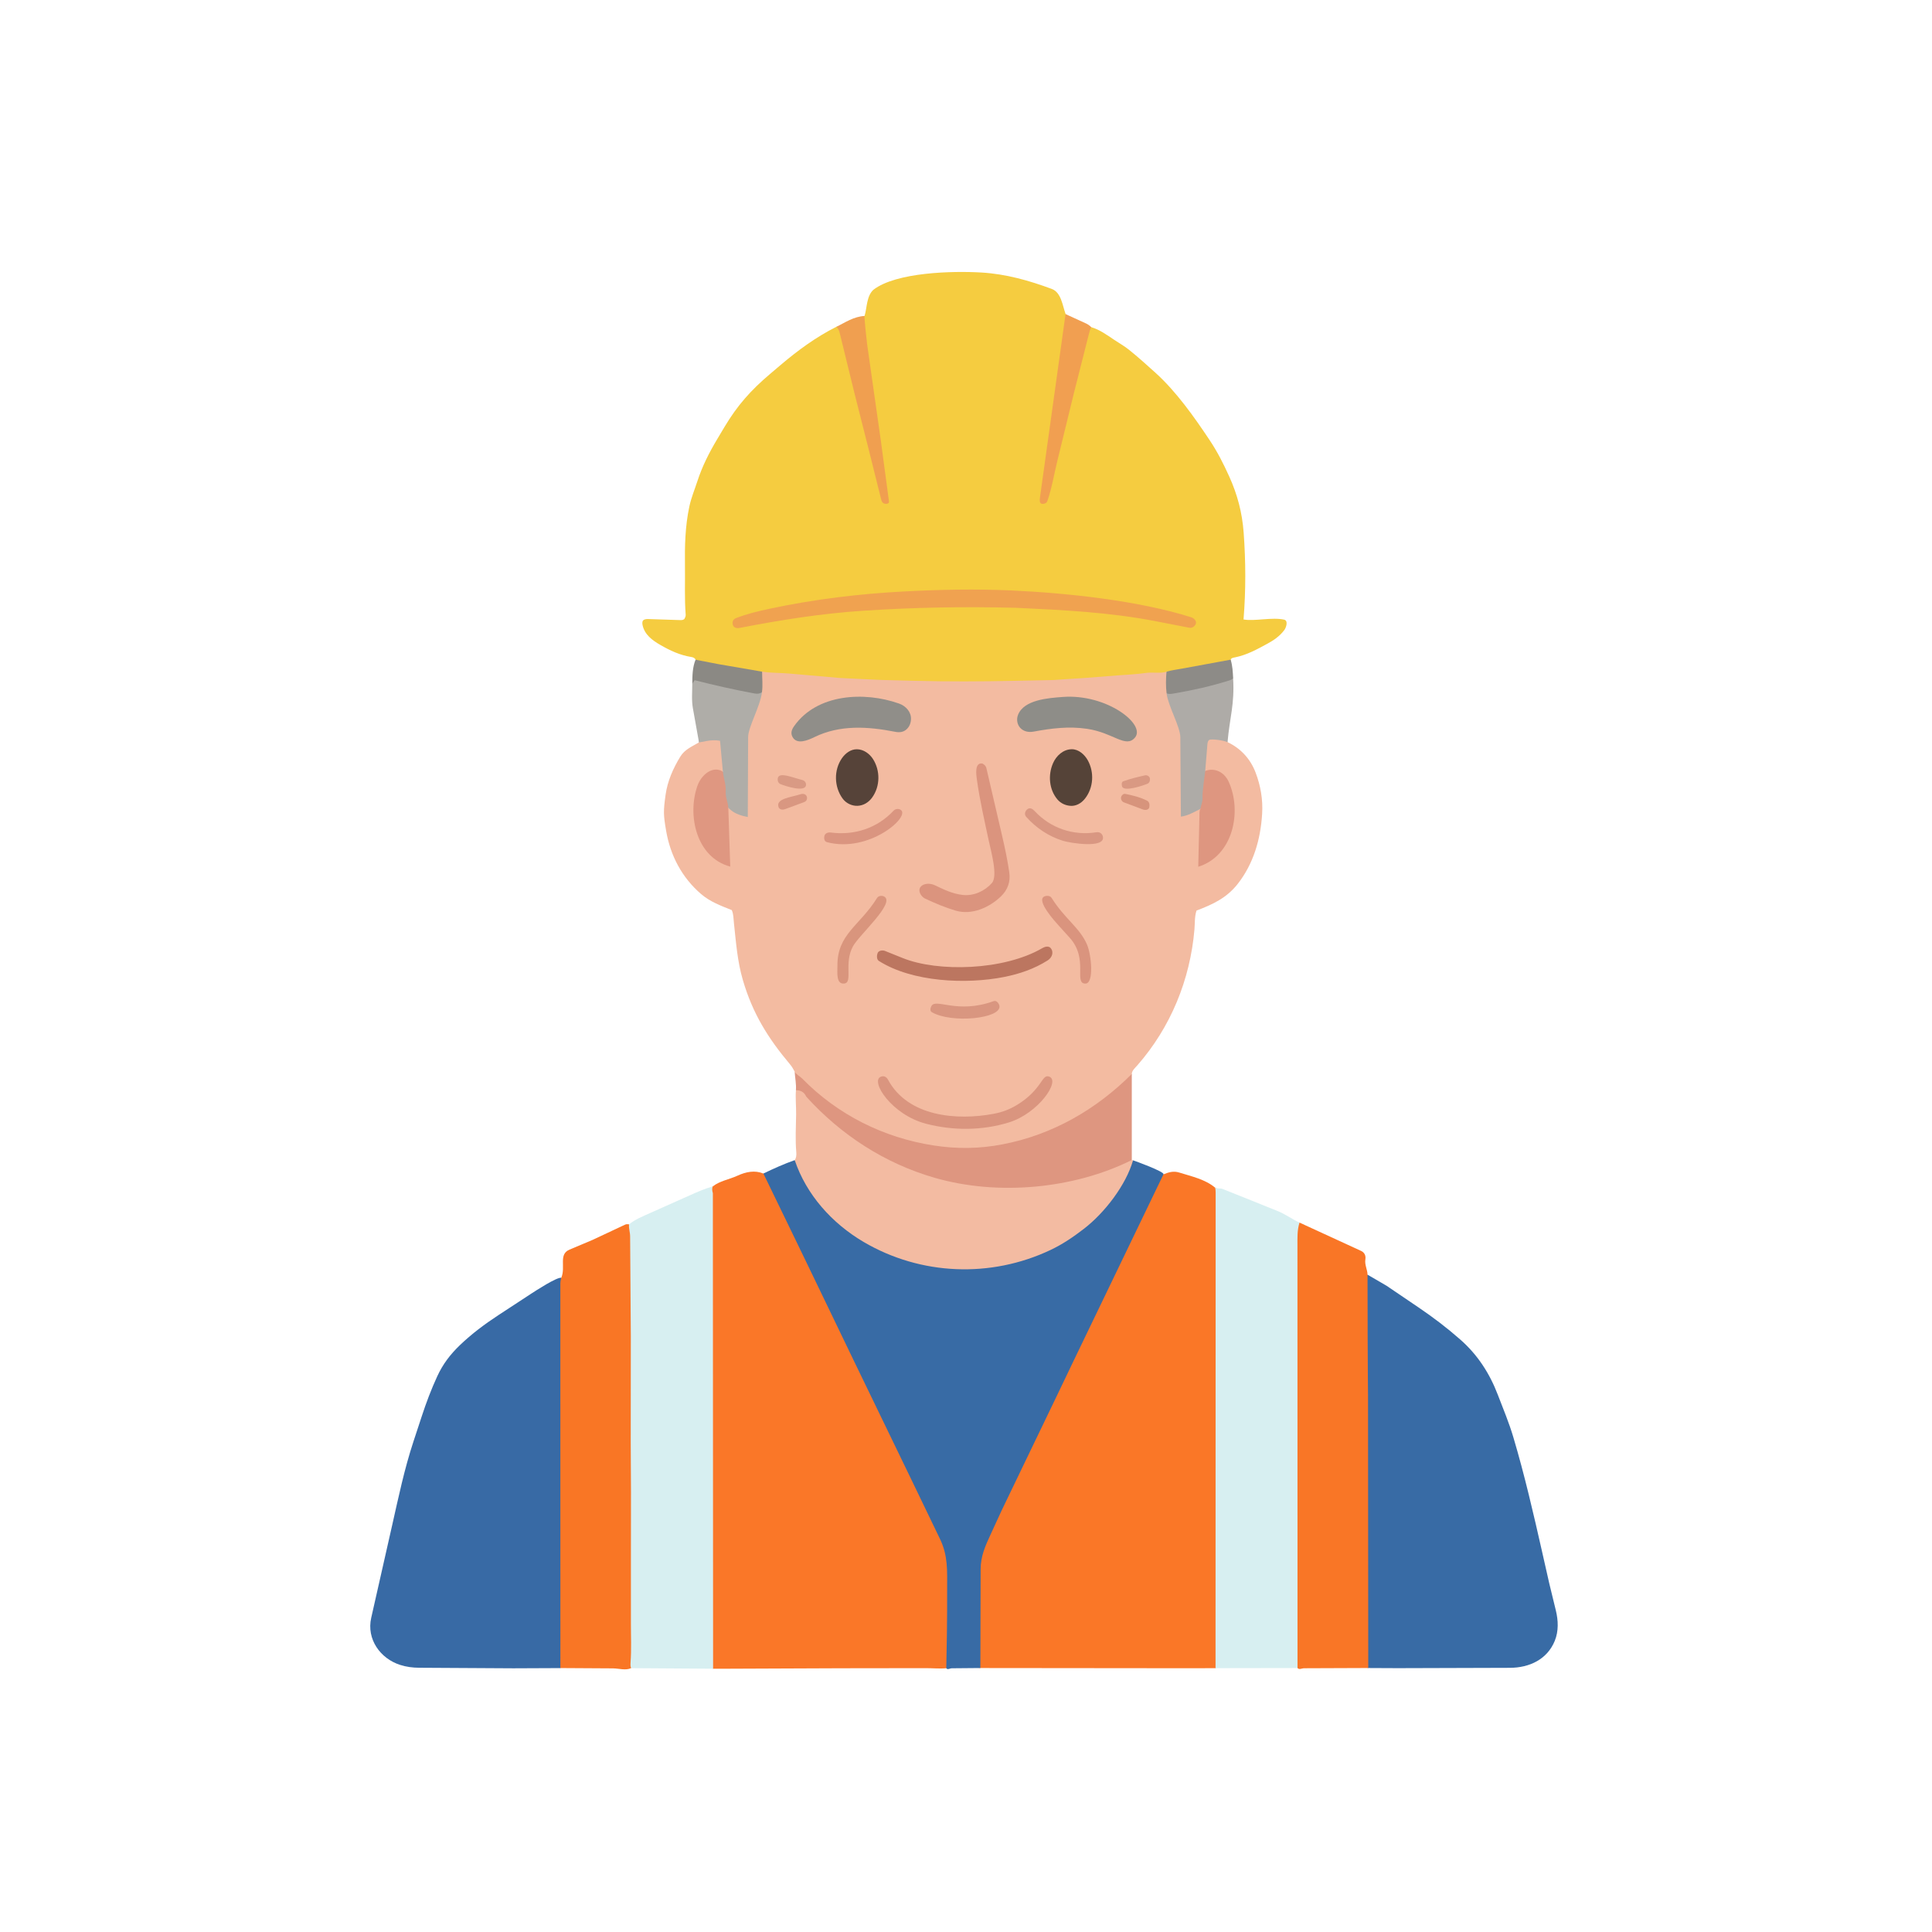
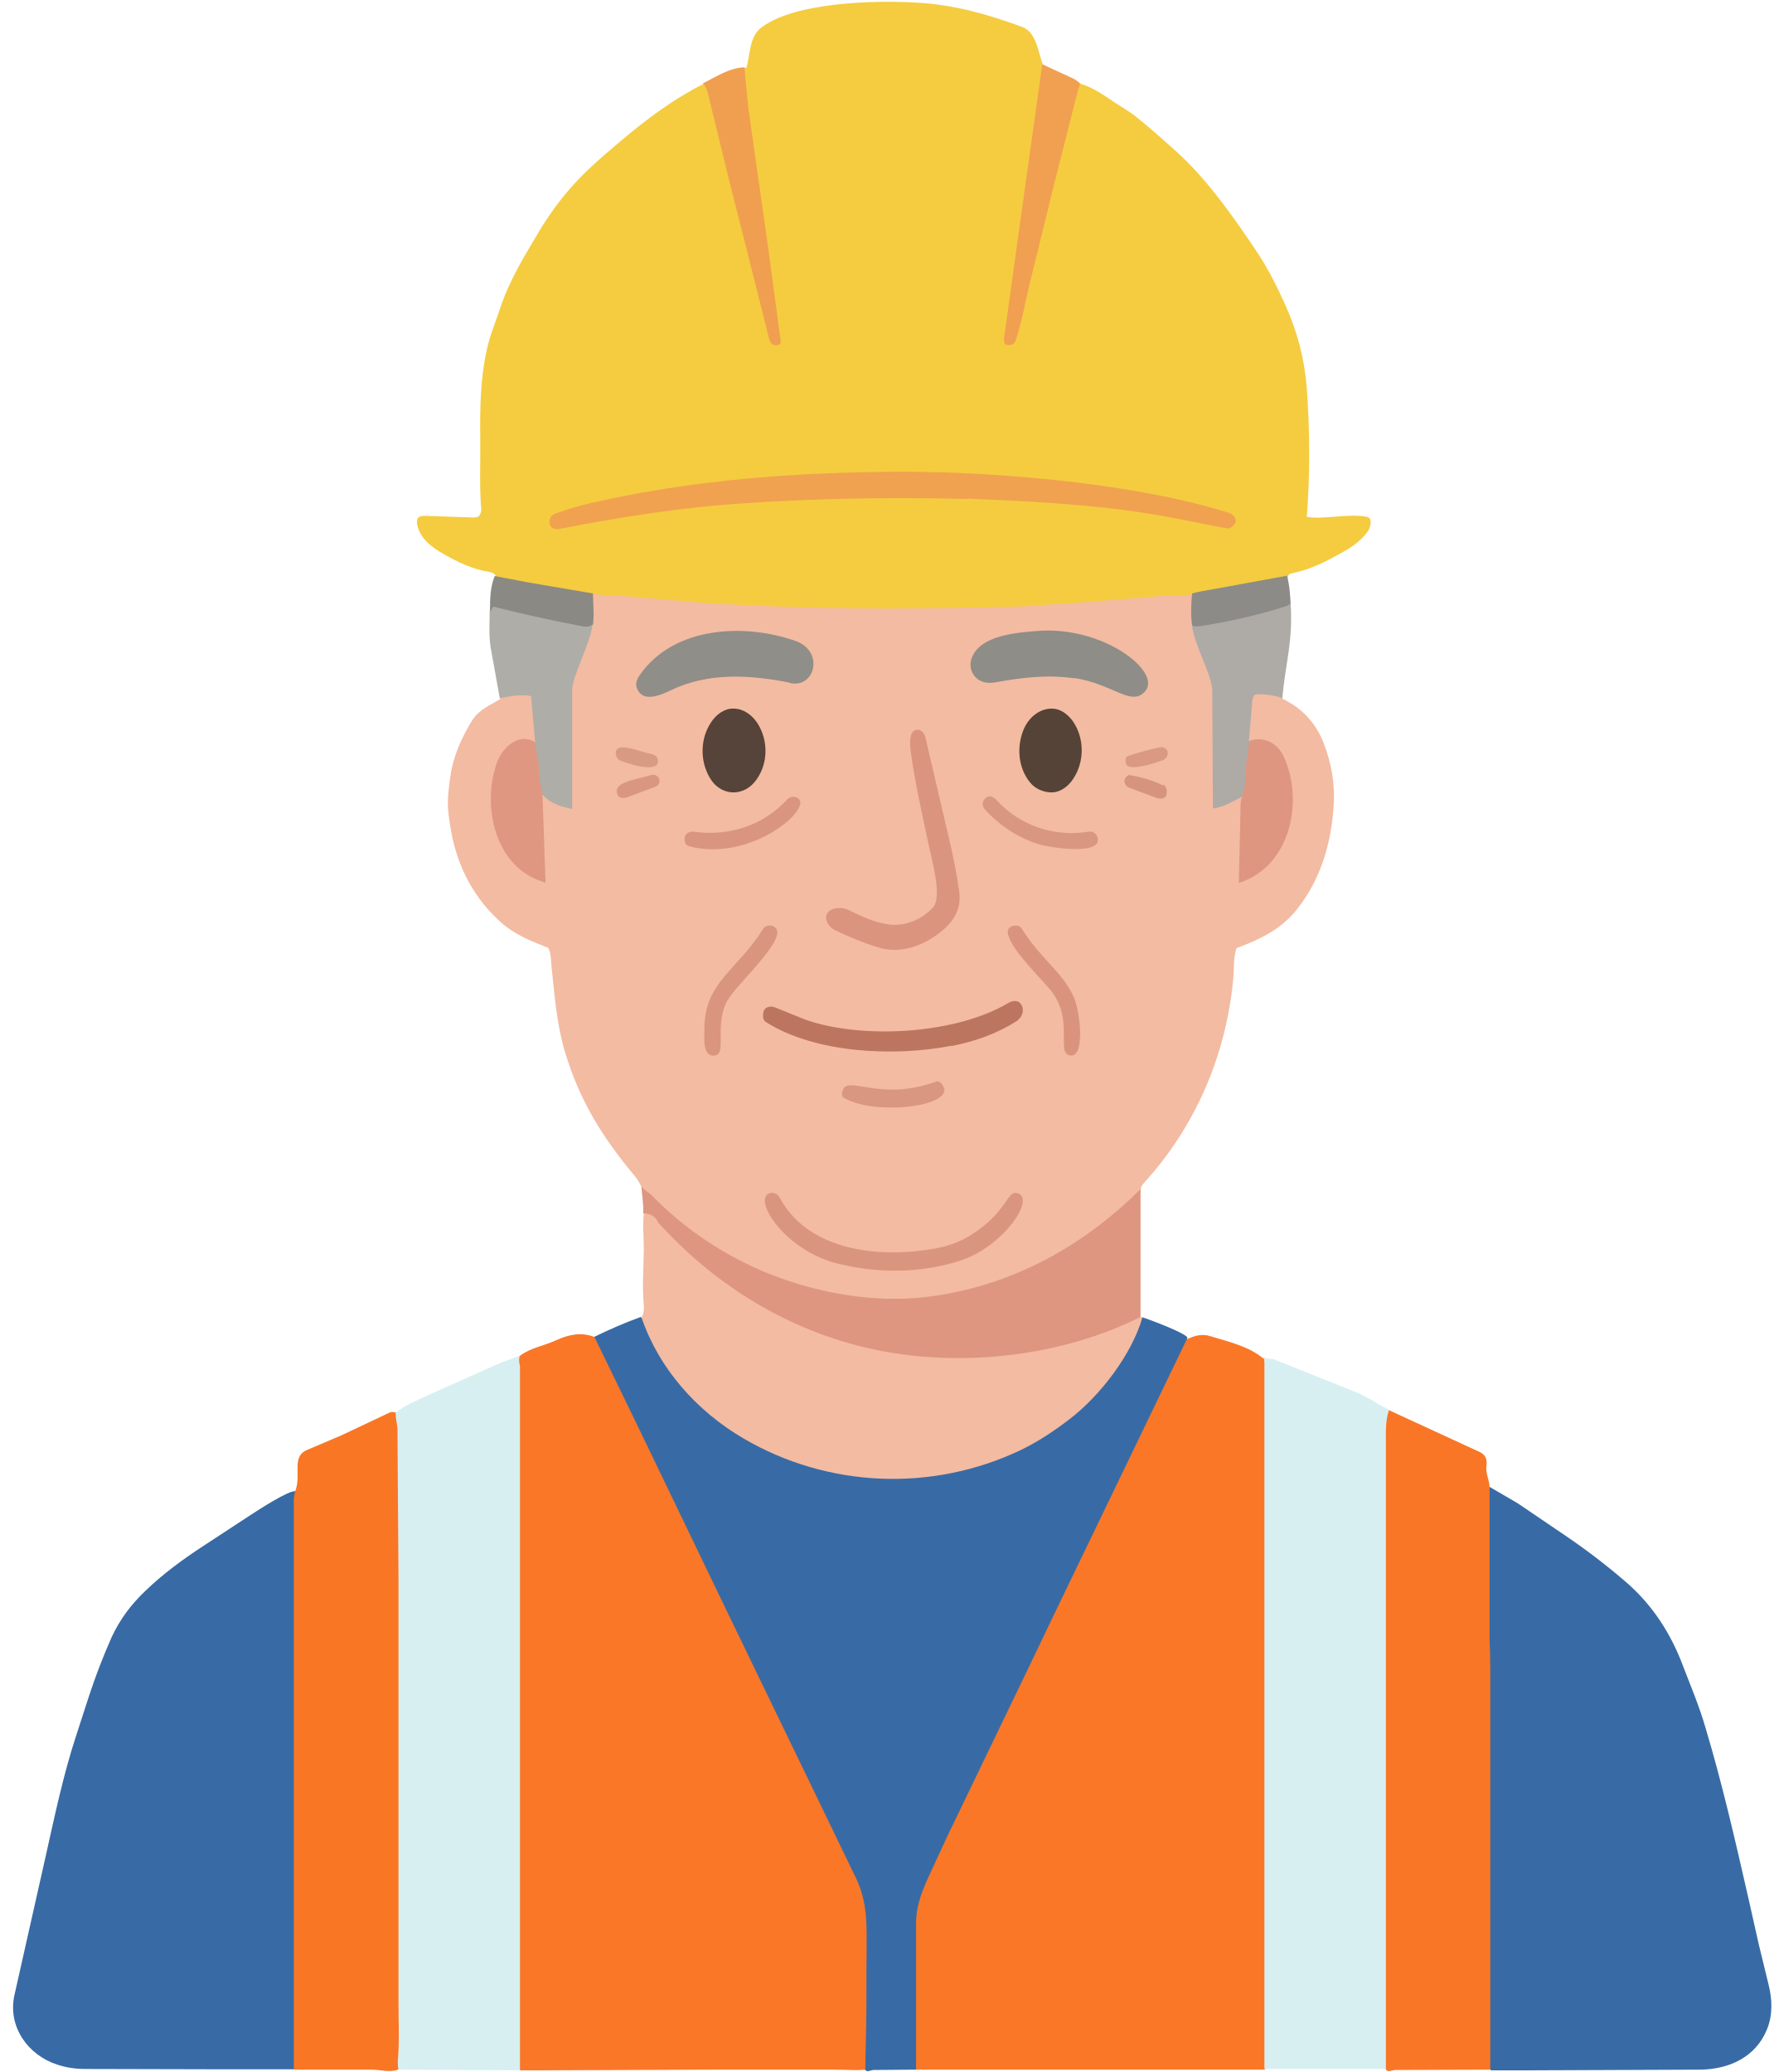
- <svg xmlns="http://www.w3.org/2000/svg" id="Layer_1" data-name="Layer 1" viewBox="0 0 850.32 850.32">
+ <svg xmlns="http://www.w3.org/2000/svg" id="Layer_1" version="1.1" viewBox="0 0 528.4 615.8">
  <defs>
    <style>
-       .cls-1 {
+       .st0 {
        fill: #fa7728;
      }

-       .cls-2 {
+       .st1 {
        fill: #fa7727;
      }

-       .cls-3 {
+       .st2 {
        fill: #554338;
      }

-       .cls-4 {
+       .st3 {
        fill: #564339;
      }

-       .cls-5 {
+       .st4 {
        fill: #f97626;
      }

-       .cls-6 {
+       .st5 {
        fill: #908e89;
      }

-       .cls-7 {
+       .st6 {
        fill: #db947e;
      }

-       .cls-8 {
+       .st7 {
        fill: #f97625;
      }

-       .cls-9 {
+       .st8 {
        fill: #f5cc40;
      }

-       .cls-10 {
+       .st9 {
        fill: #d99983;
      }

-       .cls-11 {
+       .st10 {
        fill: #386ba5;
      }

-       .cls-12 {
+       .st11 {
        fill: #d99a84;
      }

-       .cls-13 {
+       .st12 {
        fill: #d99782;
      }

-       .cls-14 {
+       .st13 {
        fill: #aeaba7;
      }

-       .cls-15 {
+       .st14 {
        fill: #da957f;
      }

-       .cls-16 {
+       .st15 {
        fill: #386aa5;
      }

-       .cls-17 {
+       .st16 {
        fill: #f3bba2;
      }

-       .cls-18 {
+       .st17 {
        fill: #df9781;
      }

-       .cls-19 {
+       .st18 {
        fill: #bc7660;
      }

-       .cls-20 {
+       .st19 {
        fill: #f19f51;
      }

-       .cls-21 {
+       .st20 {
        fill: #d9957d;
      }

-       .cls-22 {
+       .st21 {
        fill: #8d8b87;
      }

-       .cls-23 {
+       .st22 {
        fill: #da947e;
      }

-       .cls-24 {
+       .st23 {
        fill: #f0a250;
      }

-       .cls-25 {
+       .st24 {
        fill: #afada8;
      }

-       .cls-26 {
+       .st25 {
        fill: #d99781;
      }

-       .cls-27 {
+       .st26 {
        fill: #de9680;
      }

-       .cls-28 {
+       .st27 {
        fill: #8b8984;
      }

-       .cls-29 {
+       .st28 {
        fill: #8e8d88;
      }

-       .cls-30 {
+       .st29 {
        fill: #d99680;
      }

-       .cls-31 {
+       .st30 {
        fill: #f09f50;
      }

-       .cls-32 {
+       .st31 {
        fill: #d7947c;
      }

-       .cls-33 {
+       .st32 {
        fill: #da9580;
      }

-       .cls-34 {
+       .st33 {
        fill: #d7eff1;
      }

-       .cls-35 {
+       .st34 {
        fill: #f3bba1;
      }
    </style>
  </defs>
-   <path class="cls-35" d="M513.4,295.65c1.23,2.57,1.18,6.91.05,9.52l1.06.56c2.04,5.87,4,11.76,5.88,17.67l.32,34.75c2.25-.49,4.38-1.36,6.39-2.59l1.2.47.65,1.06-.56,22.75c12.83-4.57,16.24-20.13,12.72-32.28-1.39-4.79-4.26-8.84-9.7-7.58l-.93-.7c-.36-.13-.91-.33-.91-.62,0-2.06.78-12.52,1.7-13.44,1.14-1.14,4.2-.74,5.78-.42,1.9.04,2.98.66,3.25,1.84,5.68,2.7,9.99,7.25,12.32,13.38,2.21,5.81,3.26,11.9,2.88,18.12-.68,11.27-3.81,22.04-10.76,30.9-4.89,6.22-10.99,9.01-18.13,11.73-.9,2.82-.66,5.44-.91,8.37-1.9,22.12-10.48,43-25.07,59.68-1.04,1.19-2.49,2.41-2.49,3.83-.13.48-.28.95-.5,1.39s-.42.85-.73,1.15c-19.06,18.55-45.75,31.14-72.59,30.98-27.79-.16-54.3-12.63-73.53-32.12l-1.03-2.37c-.63-1.14-1.05-2.04-2.05-3.23-9.72-11.57-16.44-22.36-20.77-37.14-2.4-8.19-2.99-16.5-3.91-24.91-.22-2.04-.15-4.02-.96-5.84-4.82-1.93-9.55-3.67-13.52-7.08-8.41-7.24-13.5-16.9-15.37-27.81-1.22-7.1-1.24-8.66-.24-15.87.84-6.04,3.33-11.63,6.47-16.78,1.97-3.23,5.29-4.51,8.27-6.3-.12-.37-.14-.93.11-1,2.18-.56,8.03-1.57,9.65-.35.61.46,1.6,11.76,1.63,13.44l-.89.78-.97.55c-5.16-2.06-8.92,3.55-9.97,8.04-2.88,12.21.09,27.21,13.16,31.78l-.78-23.82.94-.61.98-.43c1.78,1.61,4.54,3.21,6.65,2.97l.22-34.72c1.86-5.87,3.8-11.74,5.81-17.6l1.16-1.12-.84-1.21-.05-6.69.94-1.16,1.37-.77c55.58,5.03,112.96,6.02,168.71.27,2.34.09,4.67.02,6.97-.21l.94.75Z" />
-   <path class="cls-9" d="M468.98,138.24l.87.71c-3.96,27.34-7.67,54.63-11.12,81.85,1.4,0,2.22-1.39,2.44-4.16,5.61-24.37,11.61-48.52,17.97-72.45l1.17-.19c3.7,1.09,6.85,3.41,10.17,5.63,2.13,1.43,4.3,2.62,6.35,4.26,4.09,3.28,7.88,6.7,11.79,10.24,9.06,8.2,16.94,19.33,23.76,29.57,3.45,5.17,6.05,10.33,8.61,15.96,3.63,7.99,5.74,16.02,6.38,24.81.92,12.72.99,25.16-.06,38.17,4.8.89,12.56-1.1,17.86.08,1.91.43.91,3.48.11,4.55-2.04,2.73-4.58,4.47-7.52,6.07-4.51,2.45-8.97,4.92-14.1,5.96-.93.19-1.73.25-2.02,1.05.07.37.08.95-.14,1-8.56,1.89-18.2,3.63-26.91,4.97l-1.18-.67c-2.81.86-6.02.1-9.05.53-4.22.61-8.2.74-12.36,1.07l-15,1.17-6.69.43-6.74.45-17.06.35c-14.76.31-29.36.37-44.11-.01l-14.21-.37-10.56-.48-8.14-.41-22.05-1.93c-4.09-.36-8.33-.22-12.02-.85l-.15.62c-9.51-1.19-19.06-2.79-28.65-4.81l-.48-1.07c-.24-.63-.93-1.03-1.83-1.17-5.1-.81-9.41-2.85-13.77-5.37-3.49-2.02-6.77-4.45-7.7-8.54-.17-.74-.25-1.62.2-2.19.31-.38,1.19-.64,1.99-.62l14.42.47c.79.03,1.59-.12,1.87-.69.16-.34.51-.99.47-1.63-.56-7.2-.22-14.1-.32-21.28-.12-8.92.06-17.72,1.95-26.48.82-3.83,2.29-7.29,3.48-10.95,2.15-6.63,5.16-12.57,8.72-18.54l3.24-5.43c5.68-9.51,11.56-16.12,20.01-23.29l4.69-3.98c7.71-6.54,15.71-12.38,24.54-16.81,1.16-.49,1.93.2,2.32,2.08,6.02,25.04,12.32,49.94,18.9,74.7l1.01.11-9.73-70.02c-.44-3.67-.81-7.33-1.05-11.02-.02-.3.56-.53.97-.65,1.09-3.56.82-8.65,3.86-11.49,10.12-7.8,34.99-8.35,47.55-7.61,10.78.63,20.99,3.52,30.96,7.22,4.18,1.55,4.7,7.18,6.1,11.04Z" />
-   <path class="cls-2" d="M534.7,522.61l1.22.83c.08,69.99.09,140.04.03,210.16l-.96.6-11.55.03-91.96-.09c-.38,0-.95-.1-.96-.33-.3-15.86-.1-32.17.61-48.02,2.41-7.41,5.36-14.54,8.84-21.4l70.97-147.42,1.12-.11c2.25-.91,4.37-1.59,6.9-.81,5.54,1.72,11.41,2.99,15.74,6.58Z" />
-   <path class="cls-1" d="M335.98,516.5l1.06-.02,78.61,162.92c1.65,4.21,2.07,8.69,2.17,13.17.28,13.09.5,28-.37,40.96l-.97.69c-2.93.3-5.89-.04-9.1-.03l-36.92.05-49.41.2c-2.63.01-4.85.02-7.2,0l-.96-.46c.13-70.34,0-140.6-.39-210.8.31-.43.71-.76,1.2-1.01,3.08-2.44,7.19-3.03,10.9-4.73s7.58-2.5,11.39-.94Z" />
-   <path class="cls-11" d="M498.68,510.69c.6.15,14,5.03,13.39,6.15l-39.27,81.5-7.88,16.45-24.07,49.99-4.86,10.56c-2.32,5.03-4.37,9.57-4.39,15.26l-.12,43.54-12.53.11c-.93,0-1.83.8-2.47-.02l.28-15.1c.12-6.61.09-13.06.1-19.69,0-8.02.44-14.66-3.13-22.07l-12.95-26.86-25.31-52.29-20.9-43.37-5.02-10.37-13.56-27.97c4.5-2.2,9.06-4.23,13.78-5.91l1.55,1.51c24.94,60.83,122.12,60.58,146.06-.42l1.31-.99Z" />
-   <path class="cls-16" d="M247.03,562.36l.77.81c-.29,56.73-.36,113.52-.22,170.4l-.96.6-20.65.09-41.44-.24c-2.97-.02-5.67-.37-8.44-1.26-8.69-2.79-14.84-11.29-12.71-20.71l9.25-40.89c2.82-12.47,5.34-24.57,9.33-36.69l3.65-11.09c2-6.09,4.16-11.84,6.84-17.65,2.46-5.35,5.71-9.61,9.96-13.69,5.24-5.03,10.89-9.24,16.99-13.24l14.2-9.3c2.31-1.51,11.46-7.45,13.44-7.13Z" />
-   <path class="cls-11" d="M602.19,734.15l-.96-.34s-.1-57.36-.31-172.09l.96-.71,8.39,4.89,14,9.49c6.55,4.44,12.49,8.95,18.45,14.19,7.61,6.68,12.93,14.91,16.53,24.36,2.41,6.3,4.88,12.11,6.83,18.69,4.97,16.73,8.81,33.43,12.66,50.45l3.13,13.82,2.9,11.91c1.07,4.41,1.26,9.1-.48,13.37-3.3,8.1-11.09,11.85-19.76,11.87l-49.3.15-13.03-.06Z" />
-   <path class="cls-34" d="M313.7,522.17c-.36.89-.32,1.69.05,3.01l.1,209.26-36.1-.24c-1.01-.05-1.33-.52-1.24-1.48.36-63.08.24-125.48-.15-188.51l-.51-4.74,1-.58c2.64-2.21,6.04-3.55,9.4-5.06l17.17-7.66c3.5-1.56,6.81-3.03,10.26-4Z" />
-   <path class="cls-34" d="M571.94,538.1c.65,1.03.71,2.33.19,3.92-.17,63.74-.21,127.58-.12,191.52l-.96.6-36.06.06.05-209.11c0-1.22-.04-1.78-.34-2.48.88.73,2.29.23,3.44.69l23.95,9.61c3.66,1.47,6.58,3.68,9.85,5.19Z" />
-   <path class="cls-5" d="M601.88,561.02l.05,20.99c0,1.7-.01,3.13,0,4.86l.1,19.16c.01,2.94.07,5.3.07,8.31l.1,119.79-28.22.11c-1.11,0-2.15.79-2.91-.12l-.03-185.5c0-3.93-.15-7.2.91-10.53l27.13,12.48c1.45.67,2.12,2.08,1.86,3.66-.4,2.47.93,4.63.94,6.78Z" />
-   <path class="cls-8" d="M276.87,538.89c-.22,1.69.45,3.37.46,5.29l.31,43.98-.04,46.88.11,21.42-.03,32.21v25.57c-.02,5.91.28,11.57-.16,17.54-.07.9-.04,1.8.25,2.4-2.43,1.14-5.27.13-8.09.11l-23.04-.14-.02-169.2c0-.98.26-2.06.43-2.61,2.01-4.77-1.33-10.27,3.6-12.35l10.14-4.27,14.38-6.75c.61-.29,1.25-.12,1.71-.1Z" />
-   <path class="cls-17" d="M498.12,510.55l.56.14c-3.11,10.9-12.51,23.12-21.63,30.14-4.72,3.63-9.27,6.74-14.66,9.3-26.31,12.48-57.22,11.22-82.29-3.52-13.97-8.21-25.25-20.87-30.33-36.02.63-.83.81-2.1.7-3.38-.5-5.68-.15-11.11-.08-16.78.04-3.72-.35-7.17-.08-10.62.51-1.22,1.67-1.21,3.49.03,34.18,41.23,93.06,53.26,141.58,30.96l2.75-.26Z" />
-   <path class="cls-27" d="M498.13,472.68v37.88c-25.58,12.75-58.94,15.83-86.72,7.83-21.99-6.33-41.28-18.85-56.57-35.75-.89-2.08-2.61-2.79-4.54-2.82.21-2.68-.39-5.44-.54-8.11.64,1.16,2.27,1.93,3.33,3.01,15.59,15.91,35.8,26.02,57.81,29.42,10.35,1.6,20.11,1.48,30.42-.5,21.98-4.23,41.21-15.38,56.81-30.96Z" />
-   <path class="cls-25" d="M335.36,304.67c-.88,6.59-6.07,15.25-6.09,19.78l-.15,35.15c-2.69-.53-5.4-1.36-7.29-2.94l-1.29-1.08-1-.53c-.79-4.8-1.53-9.63-2.23-14.49l.85-.93-1.25-13.58c-1.89-.37-3.91-.28-5.81.07l-3.45.64-2.69-15.02c-.65-3.66-.26-7.3-.27-10.81.14-.91.44-1.69.9-2.35l20.5,4.51c3.25.62,6.34,1.15,9.26,1.59Z" />
-   <path class="cls-14" d="M540.28,326.66c-1.98-.94-7.24-1.51-8.08-1.02-.42.25-.71,1.02-.78,1.78l-.97,11.87c.23.01.45.05.63.15.72.41-1.41,14.52-1.75,16.28l-1.05.32c-2.66,1.31-5.35,2.97-8.54,3.38l-.25-34.97c-.03-4.6-5.36-13.69-6.05-19.29.16-.38.42-.69.83-.74,9.08-1.19,18.6-3.18,27.39-6.24l1.06.29c.71,11.51-1.5,17.29-2.45,28.19Z" />
-   <path class="cls-20" d="M480.31,144c-.59,1.03-.87,2.24-1.21,3.59l-6.58,25.97-7.16,29.3c-1.48,6.05-2.4,11.92-4.41,17.71-.37,1.07-1.75,1.31-2.46,1.15-.95-.21-.95-1.45-.82-2.44l4.83-34.61,6.47-46.43,9.1,4.16c.89.41,1.69,1.05,2.23,1.61Z" />
-   <path class="cls-31" d="M380.5,139.07c-.16.52.86,10.42,1.15,12.49l6.02,42.33,3.6,26.87c.15,1.13-1.6,1.08-2.16.86-.44-.17-1-.68-1.2-1.48l-5.47-21.92-6.31-24.91-6.52-26.63c-.28-1.15-.75-2.26-1.52-2.81,3.89-1.95,7.71-4.57,12.41-4.8Z" />
-   <path class="cls-28" d="M335.42,295.61c.01,3.05.35,6.04-.06,9.06-.85.62-2.01.79-3.31.54-8.95-1.66-17.55-3.6-26.31-5.84l-1.04,1.55c0-3.55.09-7.26,1.43-10.56l9.97,1.93,19.31,3.32Z" />
-   <path class="cls-22" d="M541.64,290.35c.85,2.69.93,5.36,1.1,8.12-.4.55-1.02.79-1.84,1.05-7.8,2.46-15.57,4.2-23.65,5.59-1.4.24-2.66.55-3.8.05-.39-3.17-.32-6.32-.05-9.52,2.19-.67,4.38-.91,6.91-1.38l21.33-3.92Z" />
-   <path class="cls-6" d="M393.97,322.08c-12.01-2.36-24.26-3.14-35.49,2.32-2.91,1.42-7.81,3.53-9.71-.12-.85-1.63-.35-3.13.71-4.65,10.05-14.31,30.94-15.39,46.2-9.98,3.17,1.12,5.4,3.83,5.27,6.88-.08,1.93-.79,3.4-1.95,4.46-1.36,1.24-3.05,1.49-5.04,1.09Z" />
-   <path class="cls-29" d="M478.46,320.77c-8.1-1.2-15.74-.21-23.49,1.22-2.31.43-4.42-.04-5.9-1.6-1.31-1.38-1.85-3.67-1-5.8,2.62-6.59,13.17-7.37,19.77-7.85,19.32-1.41,36.63,12.11,31.68,17.9-4.1,4.8-9.44-2.14-21.06-3.87Z" />
-   <path class="cls-7" d="M407.22,395.53c-1.84-.86-3.44-3.49-2.03-5.21s4.36-1.61,6.22-.72c3.97,1.9,7.83,3.8,12.32,4.29,4.84.52,9.69-1.7,12.82-5.24,2.74-3.1-.38-13.98-1.38-18.67-1.92-9.02-3.94-17.73-5.22-26.87-.28-1.99-1.05-7.4,2.16-7.09.68.06,1.76.95,2.01,2.01l6.87,29.55c1.29,5.55,2.42,10.82,3.22,16.4.59,4.07-.67,7.65-3.69,10.56-5.01,4.82-12.72,8.36-19.88,6.26-4.71-1.39-8.98-3.21-13.42-5.28Z" />
-   <path class="cls-18" d="M318.17,339.62c.25,2.75,1.43,5.74,1.24,8.73-.18,2.72,1.06,4.86,1.14,7.22l.85,25.85c-15.06-4.07-18.96-22.72-14.46-35.53,1.73-4.92,6.75-9.08,11.23-6.28Z" />
-   <path class="cls-27" d="M528.29,356.05c.29-1.62,1.14-3.35.97-5.23-.18-1.99,1.12-10.46,1.2-11.52,4.12-1.54,8.38.47,10.34,4.82,5.95,13.16,1.86,32.62-13.42,37.36l.51-22.05c.03-1.27-.09-2.42.39-3.38Z" />
-   <path class="cls-15" d="M447.46,486.4c11.43-6.94,10.92-13.88,14.36-12.55,5.03,1.94-4.88,16.16-17.73,20.14-11.81,3.66-24.57,3.7-36.53.59-15.06-3.91-24.67-18.7-19.92-20.68,1.3-.54,2.49-.02,3.22,1.34,8.75,16.25,30.28,18.03,46.48,14.97,3.74-.71,6.92-1.88,10.12-3.82Z" />
-   <path class="cls-19" d="M441.94,429.99c-16.76,3.32-40.49,2.26-55.17-7.09-1.08-.69-.84-2.65-.51-3.44.46-1.09,2.09-1.4,3.28-.92l7.87,3.16c15.3,6.15,44.35,5.55,61.44-4.46,1.01-.59,2.65-1,3.51-.04,1.61,1.8.68,4.29-1.24,5.49-5.92,3.72-12.2,5.91-19.19,7.3Z" />
-   <path class="cls-4" d="M383.9,350.95c-1.72,2.42-4.11,3.63-6.52,3.71s-5.01-1.06-6.61-3.31c-3.67-5.14-3.83-12.46-.2-17.66,1.54-2.2,3.9-3.96,6.6-3.92,2.91.04,5.55,1.92,7.09,4.36,3.18,5.03,3.17,11.86-.36,16.82Z" />
-   <path class="cls-3" d="M477.55,351.46c-1.68,2.15-3.92,3.27-6.09,3.22s-4.52-.97-6.12-2.89c-3.61-4.35-4.15-10.67-1.88-15.88,1.44-3.3,4.49-6.12,8.27-6.15,3-.02,5.62,2.32,7.05,4.9,2.88,5.23,2.52,12.01-1.22,16.79Z" />
-   <path class="cls-21" d="M375.39,416.54c-4.05,7.42.07,15.8-3.73,16.32s-3.06-4.98-3.09-7.7c-.15-14.07,9.82-17.65,17.45-29.95.68-1.09,2.31-1.1,3.16-.61,4.96,2.87-10.97,16.76-13.8,21.94Z" />
-   <path class="cls-23" d="M478.48,415.88c1.84,4.31,3.13,17.04-.78,17.02-5.27-.02,1.53-10.86-6.92-20.2l-4.63-5.12c-1.63-1.8-10.26-11.21-6.55-13.01.94-.45,2.58-.45,3.25.63,5.78,9.28,12.38,13.01,15.64,20.67Z" />
-   <path class="cls-33" d="M396.59,356.56c3.84,3.21-14.28,18.9-32.57,14.11-1.33-.35-1.41-1.8-1.18-2.76.27-1.13,1.48-1.67,2.78-1.5,10.48,1.37,20.48-1.93,27.63-9.58.9-.96,2.43-1.03,3.34-.27Z" />
-   <path class="cls-13" d="M485.43,368.36c.87,5.14-14.31,2.72-17.63,1.69-6.29-1.96-11.84-5.7-16.14-10.54-1.04-1.17-.4-2.73.62-3.43s2.06-.23,3.12.91c6.94,7.48,16.95,10.93,27.1,9.31,1.61-.26,2.71.69,2.94,2.06Z" />
-   <path class="cls-30" d="M439.89,442.75c.8,5.6-21.12,7.78-29.76,2.74-1.06-.62-.53-2.09-.18-2.73,1.97-3.56,11.33,3.69,27.39-2.14,1.38-.5,2.42,1.25,2.55,2.13Z" />
-   <path class="cls-32" d="M504.82,352.37c1.2.6,1.18,2.07,1.01,2.95-.21,1.04-1.52,1.42-2.8.95l-8.31-3.1c-1-.37-1.41-1.32-1.35-2.11.05-.63.84-1.87,1.91-1.65,3.2.65,6.53,1.45,9.55,2.97Z" />
-   <path class="cls-26" d="M345.73,356.06c-1.57.58-2.73.17-3.09-.89-1.24-3.71,5.47-4.24,9.75-5.62,1.04-.34,2.09-.07,2.55.71.53.91.26,2.29-.92,2.72l-8.29,3.08Z" />
-   <path class="cls-12" d="M352.82,343.21c1.4.33,1.91,1.17,1.93,2.09.07,3.76-9.34.59-11.26-.2-1.15-.47-1.33-1.82-1.16-2.63.61-2.91,6.8-.12,10.48.74Z" />
-   <path class="cls-10" d="M505.09,344.91c-1.89.83-10.45,3.71-11.23,1.25-.2-.62-.41-1.97.57-2.32,3.11-1.11,6.22-1.86,9.46-2.58,1.09-.24,2,.46,2.2,1.24.18.73-.03,1.98-.99,2.41Z" />
-   <path class="cls-24" d="M446.75,267.5c-22.62-.57-44.33-.18-66.72,1.29-18.57,1.22-36.47,4.09-54.62,7.59-1.42.27-2.52-.28-2.84-1.26-.41-1.26-.04-2.53,1.34-3.06,4.93-1.91,9.74-3.06,15.02-4.18,19.59-4.16,39.03-6.52,59.06-7.57,15.87-.83,31.27-1.15,47.13-.44,24.39,1.1,56.09,4.47,79.19,11.82,1.22.39,2.22,1.54,2.08,2.53-.15,1.07-1.49,2.35-2.87,2.08l-14.77-2.87c-20.48-3.98-40.84-4.95-62-5.94Z" />
+   <path class="st34" d="M354.2,176.5c1.2,2.6,1.2,6.9,0,9.5l1.1.6c2,5.9,4,11.8,5.9,17.7l.3,34.8c2.2-.5,4.4-1.4,6.4-2.6l1.2.5.7,1.1-.6,22.8c12.8-4.6,16.2-20.1,12.7-32.3-1.4-4.8-4.3-8.8-9.7-7.6l-.9-.7c-.4-.1-.9-.3-.9-.6,0-2.1.8-12.5,1.7-13.4,1.1-1.1,4.2-.7,5.8-.4,1.9,0,3,.7,3.2,1.8,5.7,2.7,10,7.2,12.3,13.4,2.2,5.8,3.3,11.9,2.9,18.1-.7,11.3-3.8,22-10.8,30.9-4.9,6.2-11,9-18.1,11.7-.9,2.8-.7,5.4-.9,8.4-1.9,22.1-10.5,43-25.1,59.7-1,1.2-2.5,2.4-2.5,3.8-.1.5-.3,1-.5,1.4s-.4.9-.7,1.1c-19.1,18.5-45.8,31.1-72.6,31-27.8-.2-54.3-12.6-73.5-32.1l-1-2.4c-.6-1.1-1-2-2-3.2-9.7-11.6-16.4-22.4-20.8-37.1-2.4-8.2-3-16.5-3.9-24.9-.2-2-.1-4-1-5.8-4.8-1.9-9.5-3.7-13.5-7.1-8.4-7.2-13.5-16.9-15.4-27.8-1.2-7.1-1.2-8.7-.2-15.9.8-6,3.3-11.6,6.5-16.8,2-3.2,5.3-4.5,8.3-6.3-.1-.4-.1-.9.1-1,2.2-.6,8-1.6,9.6-.4.6.5,1.6,11.8,1.6,13.4l-.9.8-1,.5c-5.2-2.1-8.9,3.5-10,8-2.9,12.2,0,27.2,13.2,31.8l-.8-23.8.9-.6,1-.4c1.8,1.6,4.5,3.2,6.6,3l.2-34.7c1.9-5.9,3.8-11.7,5.8-17.6l1.2-1.1-.8-1.2v-6.7s.9-1.2.9-1.2l1.4-.8c55.6,5,113,6,168.7.3,2.3,0,4.7,0,7-.2l.9.8h0Z" />
+   <path class="st8" d="M309.7,19.1l.9.7c-4,27.3-7.7,54.6-11.1,81.9,1.4,0,2.2-1.4,2.4-4.2,5.6-24.4,11.6-48.5,18-72.4l1.2-.2c3.7,1.1,6.9,3.4,10.2,5.6,2.1,1.4,4.3,2.6,6.4,4.3,4.1,3.3,7.9,6.7,11.8,10.2,9.1,8.2,16.9,19.3,23.8,29.6,3.5,5.2,6,10.3,8.6,16,3.6,8,5.7,16,6.4,24.8.9,12.7,1,25.2,0,38.2,4.8.9,12.6-1.1,17.9,0,1.9.4.9,3.5.1,4.5-2,2.7-4.6,4.5-7.5,6.1-4.5,2.5-9,4.9-14.1,6-.9.2-1.7.2-2,1,0,.4,0,1-.1,1-8.6,1.9-18.2,3.6-26.9,5l-1.2-.7c-2.8.9-6,.1-9,.5-4.2.6-8.2.7-12.4,1.1l-15,1.2-6.7.4-6.7.5-17.1.4c-14.8.3-29.4.4-44.1,0l-14.2-.4-10.6-.5-8.1-.4-22-1.9c-4.1-.4-8.3-.2-12-.9v.6c-9.7-1.2-19.2-2.8-28.8-4.8l-.5-1.1c-.2-.6-.9-1-1.8-1.2-5.1-.8-9.4-2.9-13.8-5.4-3.5-2-6.8-4.5-7.7-8.5-.2-.7-.2-1.6.2-2.2.3-.4,1.2-.6,2-.6l14.4.5c.8,0,1.6-.1,1.9-.7.2-.3.5-1,.5-1.6-.6-7.2-.2-14.1-.3-21.3-.1-8.9,0-17.7,2-26.5.8-3.8,2.3-7.3,3.5-10.9,2.1-6.6,5.2-12.6,8.7-18.5l3.2-5.4c5.7-9.5,11.6-16.1,20-23.3l4.7-4c7.7-6.5,15.7-12.4,24.5-16.8,1.2-.5,1.9.2,2.3,2.1,6,25,12.3,49.9,18.9,74.7h1c0,.1-9.7-69.9-9.7-69.9-.4-3.7-.8-7.3-1-11,0-.3.6-.5,1-.6,1.1-3.6.8-8.6,3.9-11.5C235.3.6,260.1,0,272.7.8c10.8.6,21,3.5,31,7.2,4.2,1.5,4.7,7.2,6.1,11h0Z" />
+   <path class="st1" d="M375.5,403.5l1.2.8c0,70,0,140,0,210.2l-1,.6h-11.5s-92,0-92,0c-.4,0-1,0-1-.3-.3-15.9-.1-32.2.6-48,2.4-7.4,5.4-14.5,8.8-21.4l71-147.4h1.1c2.2-1,4.4-1.7,6.9-.9,5.5,1.7,11.4,3,15.7,6.6h0Z" />
+   <path class="st0" d="M176.7,397.3h1.1s78.6,162.9,78.6,162.9c1.6,4.2,2.1,8.7,2.2,13.2.3,13.1.5,28-.4,41l-1,.7c-2.9.3-5.9,0-9.1,0h-36.9s-49.4.2-49.4.2c-2.6,0-4.9,0-7.2,0l-1-.5c.1-70.3,0-140.6-.4-210.8.3-.4.7-.8,1.2-1,3.1-2.4,7.2-3,10.9-4.7s7.6-2.5,11.4-.9h0Z" />
+   <path class="st10" d="M339.4,391.5c.6.1,14,5,13.4,6.2l-39.3,81.5-7.9,16.5-24.1,50-4.9,10.6c-2.3,5-4.4,9.6-4.4,15.3v43.5c-.1,0-12.6.1-12.6.1-.9,0-1.8.8-2.5,0l.3-15.1c.1-6.6,0-13.1.1-19.7,0-8,.4-14.7-3.1-22.1l-13-26.9-25.3-52.3-20.9-43.4-5-10.4-13.6-28c4.5-2.2,9.1-4.2,13.8-5.9l1.5,1.5c24.9,60.8,122.1,60.6,146.1-.4l1.3-1h0Z" />
+   <path class="st15" d="M87.8,443.2l.8.8c-.3,56.7-.4,113.5-.2,170.4l-1,.6h-20.6c0,0-41.4-.1-41.4-.1-3,0-5.7-.4-8.4-1.3-8.7-2.8-14.8-11.3-12.7-20.7l9.2-40.9c2.8-12.5,5.3-24.6,9.3-36.7l3.6-11.1c2-6.1,4.2-11.8,6.8-17.7,2.5-5.3,5.7-9.6,10-13.7,5.2-5,10.9-9.2,17-13.2l14.2-9.3c2.3-1.5,11.5-7.5,13.4-7.1h0Z" />
+   <path class="st10" d="M442.9,615l-1-.3s0-57.4-.3-172.1l1-.7,8.4,4.9,14,9.5c6.5,4.4,12.5,9,18.5,14.2,7.6,6.7,12.9,14.9,16.5,24.4,2.4,6.3,4.9,12.1,6.8,18.7,5,16.7,8.8,33.4,12.7,50.5l3.1,13.8,2.9,11.9c1.1,4.4,1.3,9.1-.5,13.4-3.3,8.1-11.1,11.8-19.8,11.9l-49.3.2h-13c0,0,0,0,0,0Z" />
+   <path class="st33" d="M154.5,403c-.4.9-.3,1.7,0,3v209.3c.1,0-36-.2-36-.2-1,0-1.3-.5-1.2-1.5.4-63.1.2-125.5-.1-188.5l-.5-4.7,1-.6c2.6-2.2,6-3.5,9.4-5.1l17.2-7.7c3.5-1.6,6.8-3,10.3-4h0Z" />
+   <path class="st33" d="M412.7,418.9c.7,1,.7,2.3.2,3.9-.2,63.7-.2,127.6-.1,191.5l-1,.6h-36.1c0,0,0-209,0-209,0-1.2,0-1.8-.3-2.5.9.7,2.3.2,3.4.7l24,9.6c3.7,1.5,6.6,3.7,9.8,5.2h0Z" />
+   <path class="st4" d="M442.6,441.9v21c0,1.7,0,3.1,0,4.9v19.2c.1,2.9.2,5.3.2,8.3v119.8c0,0-28.1.1-28.1.1-1.1,0-2.2.8-2.9-.1v-185.5c0-3.9-.2-7.2.9-10.5l27.1,12.5c1.5.7,2.1,2.1,1.9,3.7-.4,2.5.9,4.6.9,6.8h0Z" />
+   <path class="st7" d="M117.6,419.7c-.2,1.7.5,3.4.5,5.3l.3,44v46.9s0,21.4,0,21.4v32.2s0,25.6,0,25.6c0,5.9.3,11.6-.2,17.5,0,.9,0,1.8.2,2.4-2.4,1.1-5.3.1-8.1.1h-23c0-.1,0-169.3,0-169.3,0-1,.3-2.1.4-2.6,2-4.8-1.3-10.3,3.6-12.3l10.1-4.3,14.4-6.8c.6-.3,1.2-.1,1.7,0h0Z" />
+   <path class="st16" d="M338.9,391.4h.6c-3.1,11-12.5,23.3-21.6,30.3-4.7,3.6-9.3,6.7-14.7,9.3-26.3,12.5-57.2,11.2-82.3-3.5-14-8.2-25.2-20.9-30.3-36,.6-.8.8-2.1.7-3.4-.5-5.7-.1-11.1,0-16.8,0-3.7-.4-7.2,0-10.6.5-1.2,1.7-1.2,3.5,0,34.2,41.2,93.1,53.3,141.6,31l2.8-.3h0Z" />
+   <path class="st26" d="M338.9,353.5v37.9c-25.6,12.8-58.9,15.8-86.7,7.8-22-6.3-41.3-18.9-56.6-35.8-.9-2.1-2.6-2.8-4.5-2.8.2-2.7-.4-5.4-.5-8.1.6,1.2,2.3,1.9,3.3,3,15.6,15.9,35.8,26,57.8,29.4,10.4,1.6,20.1,1.5,30.4-.5,22-4.2,41.2-15.4,56.8-31h0Z" />
+   <path class="st24" d="M176.1,185.5c-.9,6.6-6.1,15.2-6.1,19.8v35.1c-2.8-.5-5.5-1.4-7.4-2.9l-1.3-1.1-1-.5c-.8-4.8-1.5-9.6-2.2-14.5l.9-.9-1.2-13.6c-1.9-.4-3.9-.3-5.8,0l-3.5.6-2.7-15c-.6-3.7-.3-7.3-.3-10.8.1-.9.4-1.7.9-2.4l20.5,4.5c3.2.6,6.3,1.1,9.3,1.6h0Z" />
+   <path class="st13" d="M381,207.5c-2-.9-7.2-1.5-8.1-1-.4.2-.7,1-.8,1.8l-1,11.9c.2,0,.5,0,.6.1.7.4-1.4,14.5-1.8,16.3l-1,.3c-2.7,1.3-5.3,3-8.5,3.4l-.2-35c0-4.6-5.4-13.7-6-19.3.2-.4.4-.7.8-.7,9.1-1.2,18.6-3.2,27.4-6.2l1.1.3c.7,11.5-1.5,17.3-2.5,28.2h0Z" />
+   <path class="st19" d="M321.1,24.8c-.6,1-.9,2.2-1.2,3.6l-6.6,26-7.2,29.3c-1.5,6.1-2.4,11.9-4.4,17.7-.4,1.1-1.8,1.3-2.5,1.1-1-.2-1-1.4-.8-2.4l4.8-34.6,6.5-46.4,9.1,4.2c.9.4,1.7,1.1,2.2,1.6h0Z" />
+   <path class="st30" d="M221.3,19.9c-.2.5.9,10.4,1.1,12.5l6,42.3,3.6,26.9c.1,1.1-1.6,1.1-2.2.9-.4-.2-1-.7-1.2-1.5l-5.5-21.9-6.3-24.9-6.5-26.6c-.3-1.1-.8-2.3-1.5-2.8,3.9-1.9,7.7-4.6,12.4-4.8Z" />
+   <path class="st27" d="M176.2,176.5c0,3,.4,6,0,9.1-.9.6-2,.8-3.3.5-9-1.7-17.5-3.6-26.3-5.8l-1,1.5c0-3.5,0-7.3,1.4-10.6l10,1.9,19.3,3.3h0Z" />
+   <path class="st21" d="M382.4,171.2c.8,2.7.9,5.4,1.1,8.1-.4.5-1,.8-1.8,1-7.8,2.5-15.6,4.2-23.7,5.6-1.4.2-2.7.5-3.8,0-.4-3.2-.3-6.3,0-9.5,2.2-.7,4.4-.9,6.9-1.4l21.3-3.9h0Z" />
+   <path class="st5" d="M234.7,202.9c-12-2.4-24.3-3.1-35.5,2.3-2.9,1.4-7.8,3.5-9.7-.1-.9-1.6-.4-3.1.7-4.6,10-14.3,30.9-15.4,46.2-10,3.2,1.1,5.4,3.8,5.3,6.9,0,1.9-.8,3.4-2,4.5-1.4,1.2-3,1.5-5,1.1h0Z" />
+   <path class="st28" d="M319.2,201.6c-8.1-1.2-15.7-.2-23.5,1.2-2.3.4-4.4,0-5.9-1.6-1.3-1.4-1.9-3.7-1-5.8,2.6-6.6,13.2-7.4,19.8-7.9,19.3-1.4,36.6,12.1,31.7,17.9-4.1,4.8-9.4-2.1-21.1-3.9Z" />
+   <path class="st6" d="M248,276.4c-1.8-.9-3.4-3.5-2-5.2s4.4-1.6,6.2-.7c4,1.9,7.8,3.8,12.3,4.3,4.8.5,9.7-1.7,12.8-5.2,2.7-3.1-.4-14-1.4-18.7-1.9-9-3.9-17.7-5.2-26.9-.3-2-1-7.4,2.2-7.1.7,0,1.8,1,2,2l6.9,29.5c1.3,5.5,2.4,10.8,3.2,16.4.6,4.1-.7,7.6-3.7,10.6-5,4.8-12.7,8.4-19.9,6.3-4.7-1.4-9-3.2-13.4-5.3h0Z" />
+   <path class="st17" d="M158.9,220.5c.2,2.8,1.4,5.7,1.2,8.7-.2,2.7,1.1,4.9,1.1,7.2l.9,25.9c-15.1-4.1-19-22.7-14.5-35.5,1.7-4.9,6.8-9.1,11.2-6.3h0Z" />
+   <path class="st26" d="M369,236.9c.3-1.6,1.1-3.4,1-5.2-.2-2,1.1-10.5,1.2-11.5,4.1-1.5,8.4.5,10.3,4.8,6,13.2,1.9,32.6-13.4,37.4l.5-22c0-1.3,0-2.4.4-3.4h0Z" />
+   <path class="st14" d="M288.2,367.2c11.4-6.9,10.9-13.9,14.4-12.5,5,1.9-4.9,16.2-17.7,20.1-11.8,3.7-24.6,3.7-36.5.6-15.1-3.9-24.7-18.7-19.9-20.7,1.3-.5,2.5,0,3.2,1.3,8.8,16.2,30.3,18,46.5,15,3.7-.7,6.9-1.9,10.1-3.8h0Z" />
+   <path class="st18" d="M282.7,310.8c-16.8,3.3-40.5,2.3-55.2-7.1-1.1-.7-.8-2.6-.5-3.4.5-1.1,2.1-1.4,3.3-.9l7.9,3.2c15.3,6.1,44.4,5.5,61.4-4.5,1-.6,2.6-1,3.5,0,1.6,1.8.7,4.3-1.2,5.5-5.9,3.7-12.2,5.9-19.2,7.3h0Z" />
+   <path class="st3" d="M224.7,231.8c-1.7,2.4-4.1,3.6-6.5,3.7s-5-1.1-6.6-3.3c-3.7-5.1-3.8-12.5-.2-17.7,1.5-2.2,3.9-4,6.6-3.9,2.9,0,5.5,1.9,7.1,4.4,3.2,5,3.2,11.9-.4,16.8h0Z" />
+   <path class="st2" d="M318.3,232.3c-1.7,2.1-3.9,3.3-6.1,3.2s-4.5-1-6.1-2.9c-3.6-4.4-4.1-10.7-1.9-15.9,1.4-3.3,4.5-6.1,8.3-6.1,3,0,5.6,2.3,7,4.9,2.9,5.2,2.5,12-1.2,16.8h0Z" />
+   <path class="st20" d="M216.1,297.4c-4,7.4,0,15.8-3.7,16.3s-3.1-5-3.1-7.7c-.1-14.1,9.8-17.6,17.5-30,.7-1.1,2.3-1.1,3.2-.6,5,2.9-11,16.8-13.8,21.9h0Z" />
+   <path class="st22" d="M319.2,296.7c1.8,4.3,3.1,17-.8,17-5.3,0,1.5-10.9-6.9-20.2l-4.6-5.1c-1.6-1.8-10.3-11.2-6.5-13,.9-.5,2.6-.5,3.2.6,5.8,9.3,12.4,13,15.6,20.7h0Z" />
+   <path class="st32" d="M237.3,237.4c3.8,3.2-14.3,18.9-32.6,14.1-1.3-.4-1.4-1.8-1.2-2.8.3-1.1,1.5-1.7,2.8-1.5,10.5,1.4,20.5-1.9,27.6-9.6.9-1,2.4-1,3.3-.3Z" />
+   <path class="st12" d="M326.2,249.2c.9,5.1-14.3,2.7-17.6,1.7-6.3-2-11.8-5.7-16.1-10.5-1-1.2-.4-2.7.6-3.4s2.1-.2,3.1.9c6.9,7.5,17,10.9,27.1,9.3,1.6-.3,2.7.7,2.9,2.1h0Z" />
+   <path class="st29" d="M280.6,323.6c.8,5.6-21.1,7.8-29.8,2.7-1.1-.6-.5-2.1-.2-2.7,2-3.6,11.3,3.7,27.4-2.1,1.4-.5,2.4,1.2,2.5,2.1h0Z" />
+   <path class="st31" d="M345.6,233.2c1.2.6,1.2,2.1,1,3-.2,1-1.5,1.4-2.8,1l-8.3-3.1c-1-.4-1.4-1.3-1.4-2.1,0-.6.8-1.9,1.9-1.6,3.2.6,6.5,1.5,9.5,3h0Z" />
+   <path class="st25" d="M186.5,236.9c-1.6.6-2.7.2-3.1-.9-1.2-3.7,5.5-4.2,9.8-5.6,1-.3,2.1,0,2.5.7.5.9.3,2.3-.9,2.7l-8.3,3.1h0Z" />
+   <path class="st11" d="M193.6,224.1c1.4.3,1.9,1.2,1.9,2.1,0,3.8-9.3.6-11.3-.2-1.1-.5-1.3-1.8-1.2-2.6.6-2.9,6.8-.1,10.5.7h0Z" />
+   <path class="st9" d="M345.8,225.8c-1.9.8-10.5,3.7-11.2,1.2-.2-.6-.4-2,.6-2.3,3.1-1.1,6.2-1.9,9.5-2.6,1.1-.2,2,.5,2.2,1.2.2.7,0,2-1,2.4h0Z" />
+   <path class="st23" d="M287.5,148.3c-22.6-.6-44.3-.2-66.7,1.3-18.6,1.2-36.5,4.1-54.6,7.6-1.4.3-2.5-.3-2.8-1.3-.4-1.3,0-2.5,1.3-3.1,4.9-1.9,9.7-3.1,15-4.2,19.6-4.2,39-6.5,59.1-7.6,15.9-.8,31.3-1.1,47.1-.4,24.4,1.1,56.1,4.5,79.2,11.8,1.2.4,2.2,1.5,2.1,2.5-.2,1.1-1.5,2.4-2.9,2.1l-14.8-2.9c-20.5-4-40.8-5-62-5.9h0Z" />
</svg>
